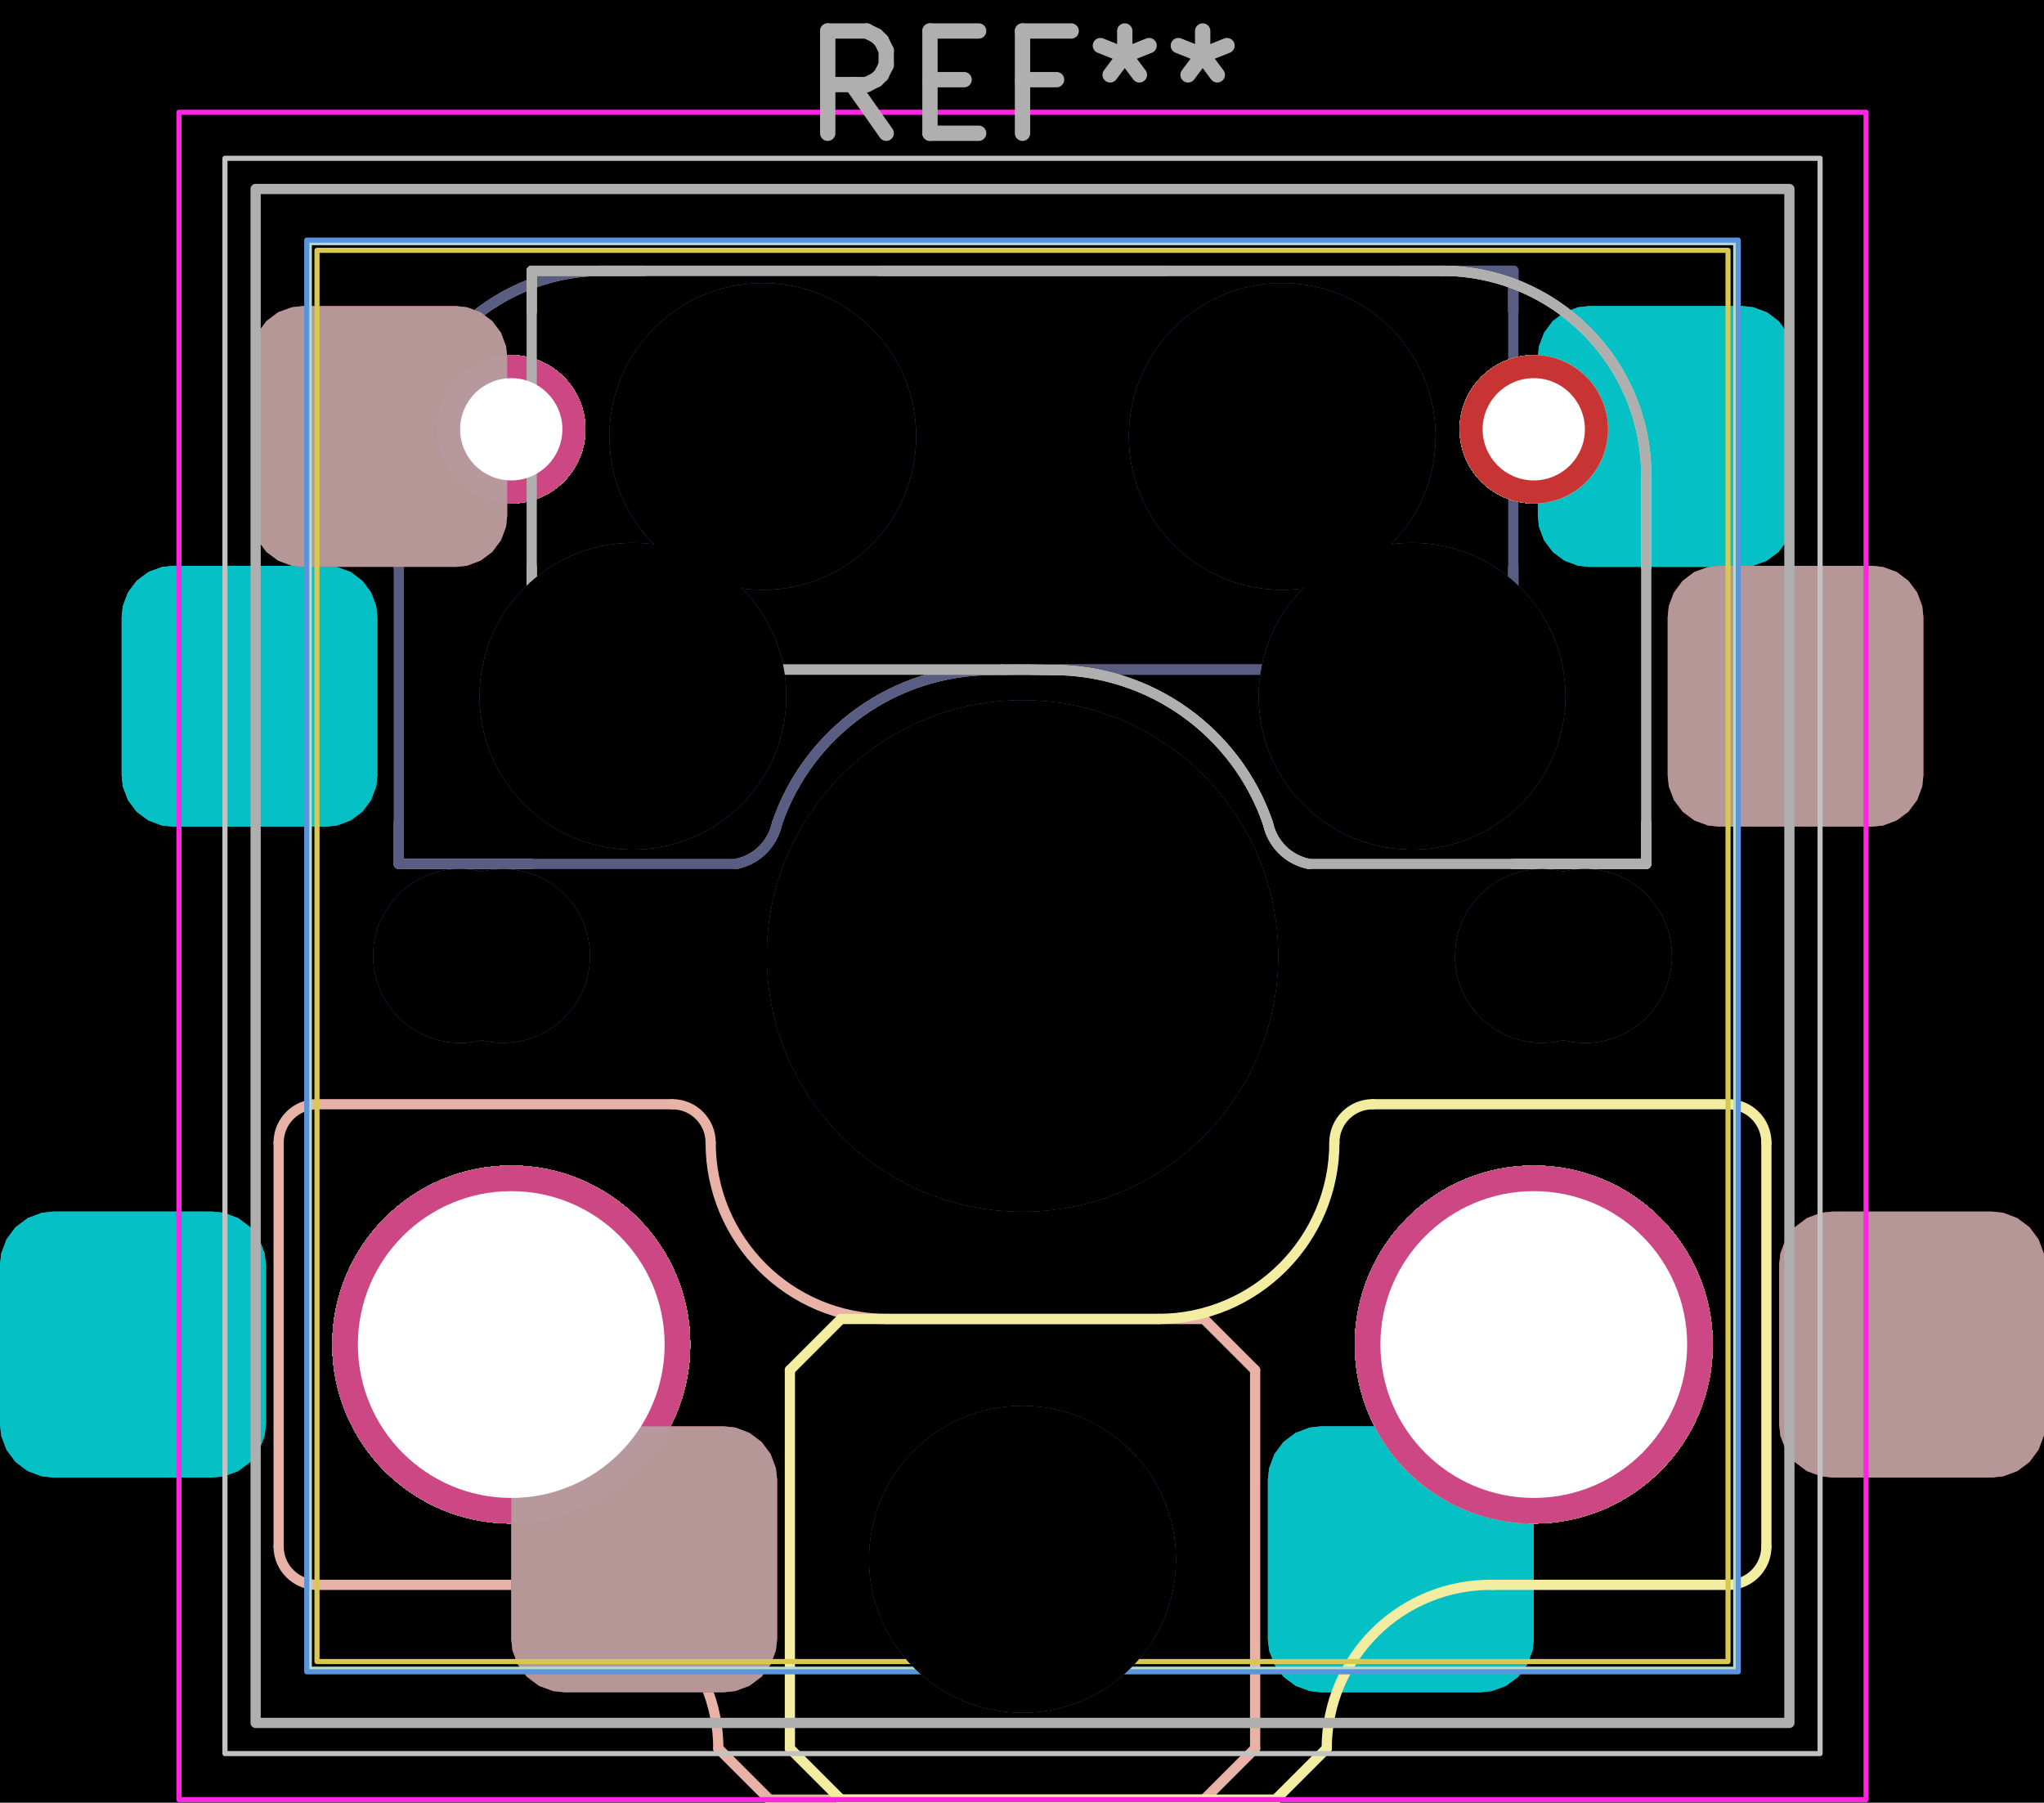
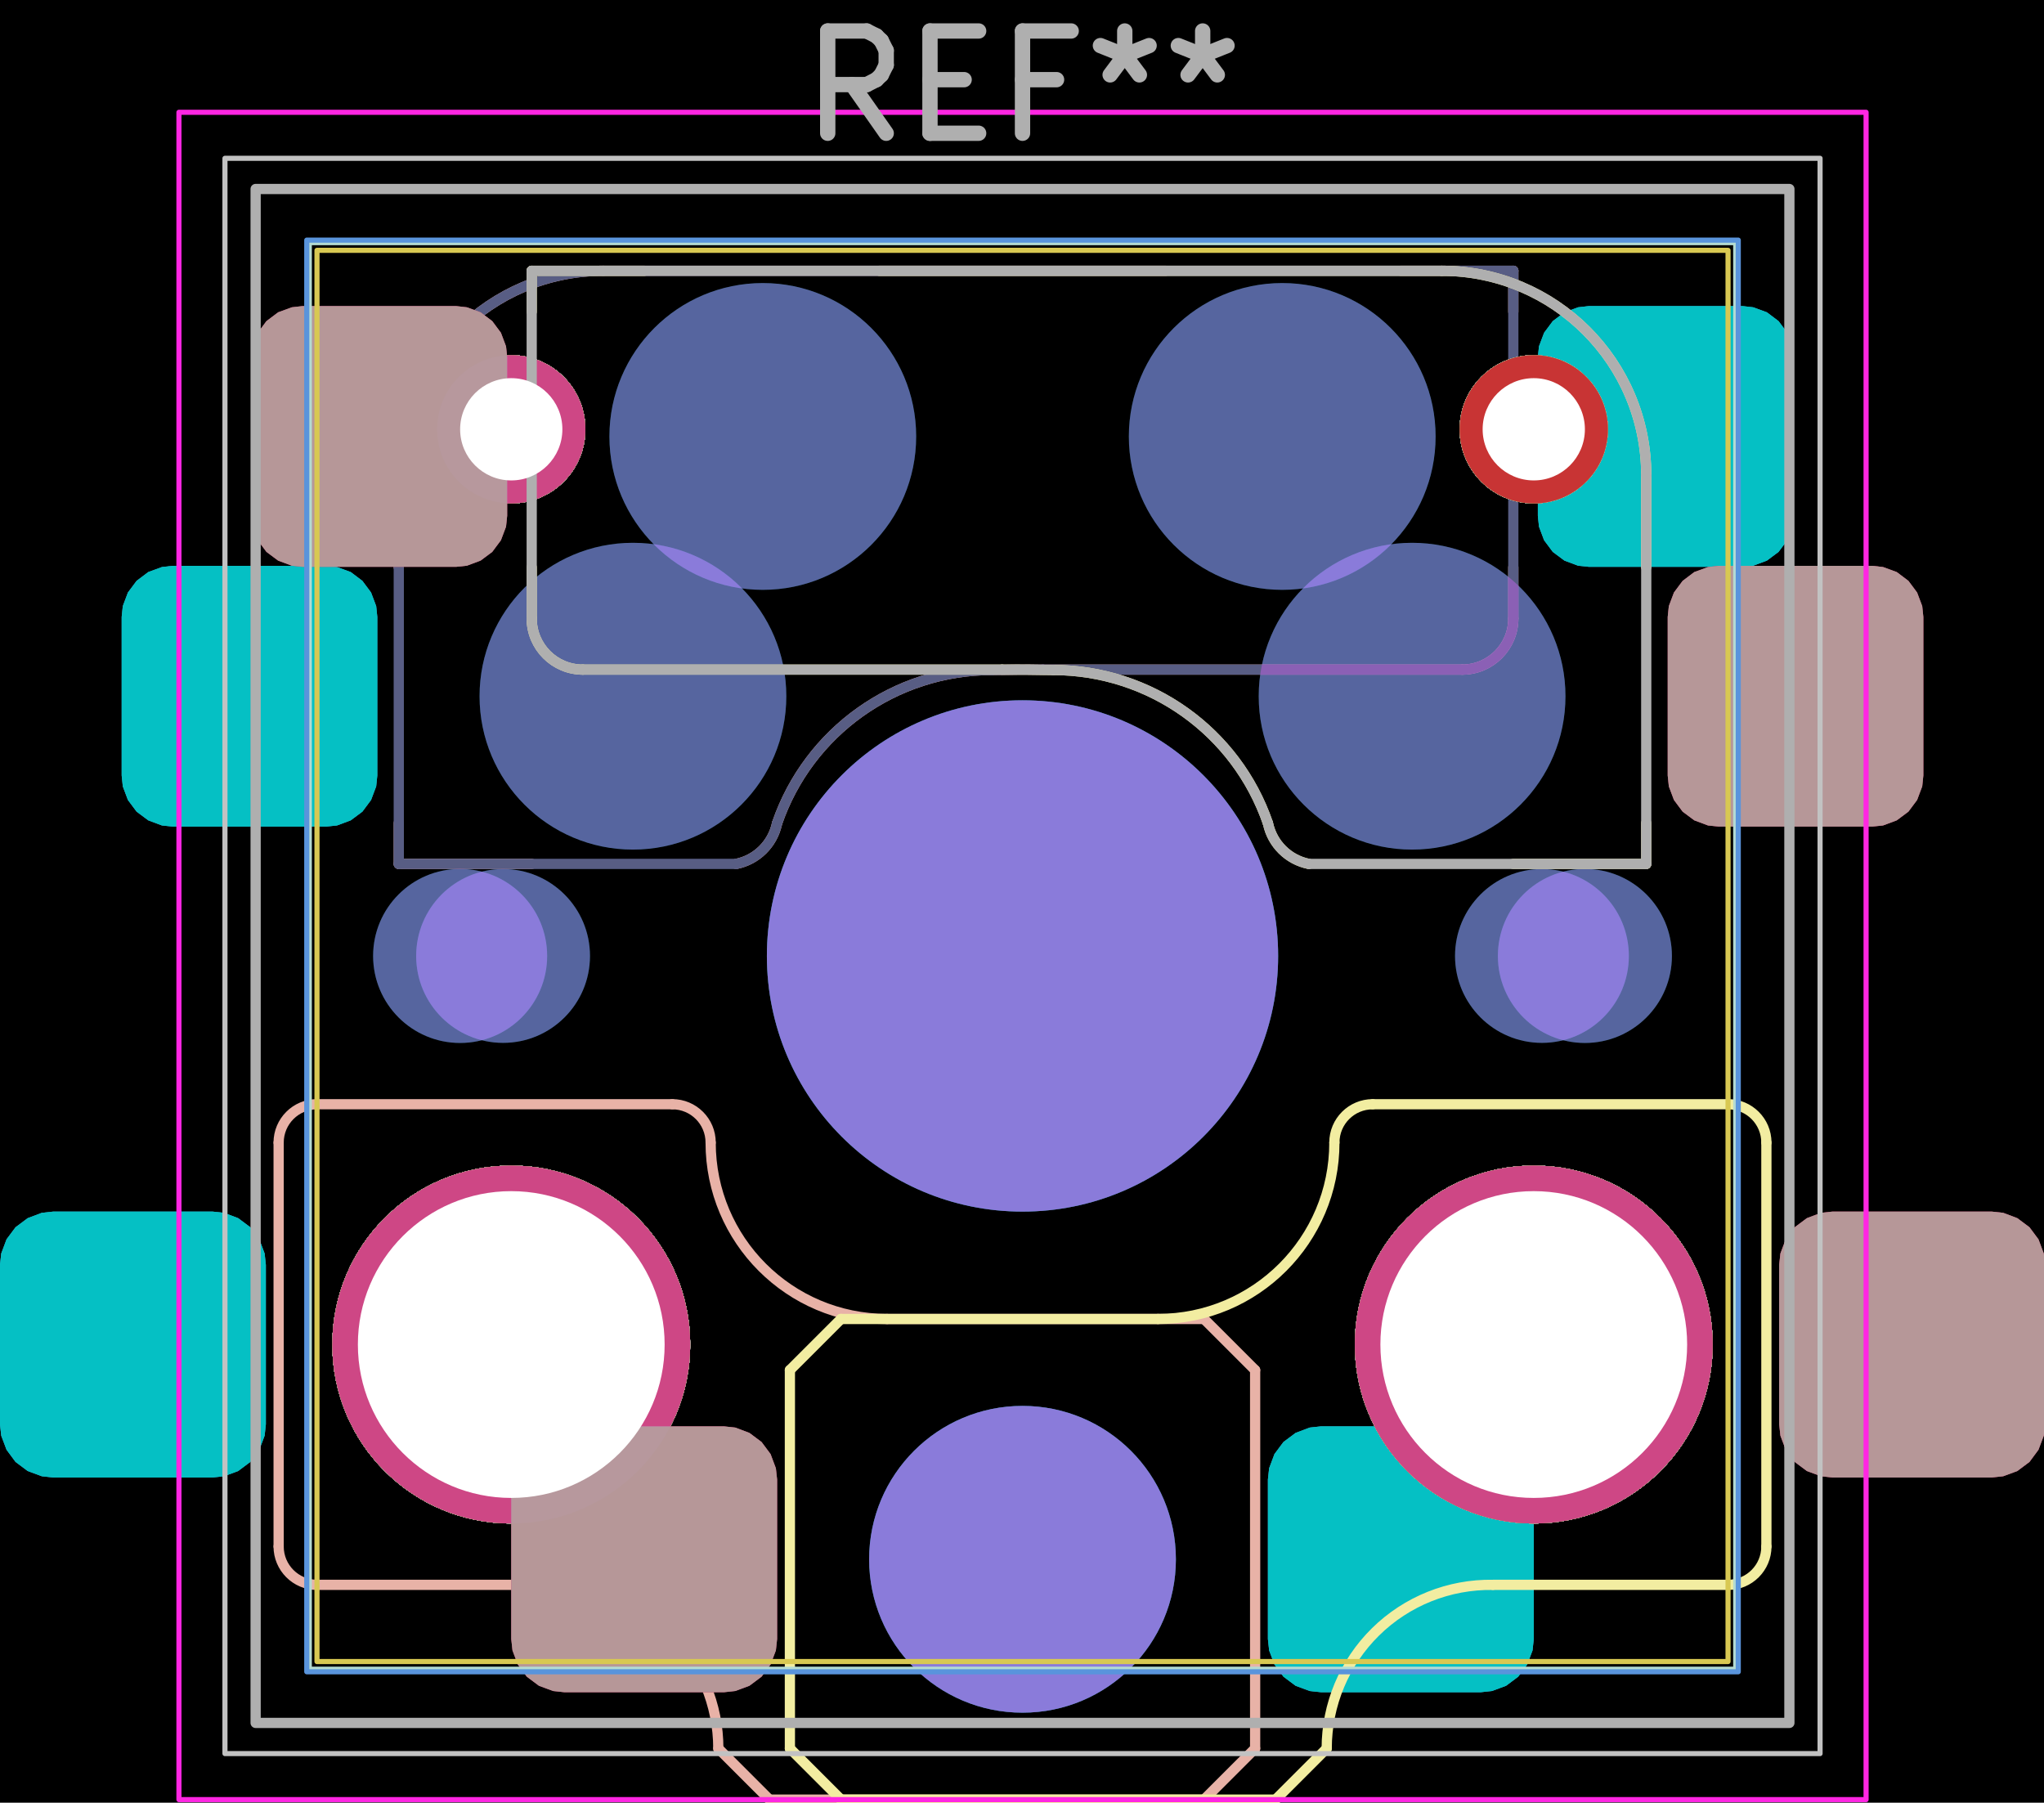
<svg xmlns="http://www.w3.org/2000/svg" version="1.1" width="100%" height="100%" viewBox="0 0 19.99 17.628" preserveAspectRatio="xMidYMid meet">
  <rect width="100%" height="100%" fill="black" />
  <g style="fill:#000000; fill-opacity:1;stroke:#000000; stroke-opacity:1; stroke-linecap:round; stroke-linejoin:round;" transform="translate(0 0) scale(1 1)">
    <path style="fill:#4D7FC4; fill-opacity:1; stroke:none;fill-rule:evenodd;" d="M 12.4,14.468 12.412,14.358 12.464,14.219 12.552,14.101 12.671,14.012 12.809,13.96 12.92,13.948 14.48,13.948 14.591,13.96 14.729,14.012 14.848,14.101 14.936,14.219 14.988,14.358 15,14.468 15,16.028 14.988,16.139 14.936,16.277 14.848,16.396 14.729,16.485 14.591,16.536 14.48,16.548 12.92,16.548 12.809,16.536 12.671,16.485 12.552,16.396 12.464,16.277 12.412,16.139 12.4,16.028 Z" />
  </g>
  <g style="fill:#4D7FC4; fill-opacity:1; stroke:none;">
    <circle cx="15" cy="4.198" r="0.725" />
    <circle cx="15" cy="13.148" r="1.75" />
    <path style="fill:#4D7FC4; fill-opacity:1; stroke:none;fill-rule:evenodd;" d="M 17.54,5.043 17.529,5.15 17.479,5.283 17.394,5.397 17.28,5.482 17.146,5.532 17.04,5.543 15.54,5.543 15.434,5.532 15.3,5.482 15.186,5.397 15.101,5.283 15.051,5.15 15.04,5.043 15.04,3.493 15.051,3.387 15.101,3.254 15.186,3.14 15.3,3.054 15.434,3.005 15.54,2.993 17.04,2.993 17.146,3.005 17.28,3.054 17.394,3.14 17.479,3.254 17.529,3.387 17.54,3.493 Z" />
    <path style="fill:#4D7FC4; fill-opacity:1; stroke:none;fill-rule:evenodd;" d="M 0,12.368 0.012,12.258 0.064,12.119 0.152,12.001 0.271,11.912 0.409,11.86 0.52,11.848 2.08,11.848 2.191,11.86 2.329,11.912 2.448,12.001 2.536,12.119 2.588,12.258 2.6,12.368 2.6,13.928 2.588,14.039 2.536,14.177 2.448,14.296 2.329,14.385 2.191,14.436 2.08,14.448 0.52,14.448 0.409,14.436 0.271,14.385 0.152,14.296 0.064,14.177 0.012,14.039 0,13.928 Z" />
    <path style="fill:#4D7FC4; fill-opacity:1; stroke:none;fill-rule:evenodd;" d="M 3.69,7.583 3.679,7.69 3.629,7.823 3.544,7.937 3.43,8.022 3.296,8.072 3.19,8.083 1.69,8.083 1.584,8.072 1.45,8.022 1.336,7.937 1.251,7.823 1.201,7.69 1.19,7.583 1.19,6.033 1.201,5.927 1.251,5.794 1.336,5.68 1.45,5.594 1.584,5.545 1.69,5.533 3.19,5.533 3.296,5.545 3.43,5.594 3.544,5.68 3.629,5.794 3.679,5.927 3.69,6.033 Z" />
    <circle cx="5" cy="4.198" r="0.725" />
    <circle cx="5" cy="13.148" r="1.75" />
  </g>
  <g style="fill:#02FFEE; fill-opacity:0.4; stroke:none;">
    <circle cx="4.5" cy="9.348" r="0.851" />
    <circle cx="4.92" cy="9.348" r="0.85" />
    <circle cx="6.19" cy="6.808" r="1.5" />
    <circle cx="7.46" cy="4.268" r="1.5" />
    <circle cx="10" cy="9.348" r="2.5" />
    <circle cx="10" cy="9.348" r="2.5" />
    <circle cx="10" cy="15.248" r="1.5" />
    <circle cx="10" cy="15.248" r="1.5" />
    <circle cx="12.54" cy="4.268" r="1.5" />
    <circle cx="13.81" cy="6.808" r="1.5" />
    <circle cx="15.08" cy="9.348" r="0.85" />
    <circle cx="15.5" cy="9.348" r="0.851" />
    <path style="fill:#02FFEE; fill-opacity:0.4; stroke:none;fill-rule:evenodd;" d="M 12.4,14.468 12.412,14.358 12.464,14.219 12.552,14.101 12.671,14.012 12.809,13.96 12.92,13.948 14.48,13.948 14.591,13.96 14.729,14.012 14.848,14.101 14.936,14.219 14.988,14.358 15,14.468 15,16.028 14.988,16.139 14.936,16.277 14.848,16.396 14.729,16.485 14.591,16.536 14.48,16.548 12.92,16.548 12.809,16.536 12.671,16.485 12.552,16.396 12.464,16.277 12.412,16.139 12.4,16.028 Z" />
    <circle cx="15" cy="4.198" r="0.725" />
    <circle cx="15" cy="13.148" r="1.75" />
    <path style="fill:#02FFEE; fill-opacity:0.4; stroke:none;fill-rule:evenodd;" d="M 17.54,5.043 17.529,5.15 17.479,5.283 17.394,5.397 17.28,5.482 17.146,5.532 17.04,5.543 15.54,5.543 15.434,5.532 15.3,5.482 15.186,5.397 15.101,5.283 15.051,5.15 15.04,5.043 15.04,3.493 15.051,3.387 15.101,3.254 15.186,3.14 15.3,3.054 15.434,3.005 15.54,2.993 17.04,2.993 17.146,3.005 17.28,3.054 17.394,3.14 17.479,3.254 17.529,3.387 17.54,3.493 Z" />
    <path style="fill:#02FFEE; fill-opacity:0.4; stroke:none;fill-rule:evenodd;" d="M 0,12.368 0.012,12.258 0.064,12.119 0.152,12.001 0.271,11.912 0.409,11.86 0.52,11.848 2.08,11.848 2.191,11.86 2.329,11.912 2.448,12.001 2.536,12.119 2.588,12.258 2.6,12.368 2.6,13.928 2.588,14.039 2.536,14.177 2.448,14.296 2.329,14.385 2.191,14.436 2.08,14.448 0.52,14.448 0.409,14.436 0.271,14.385 0.152,14.296 0.064,14.177 0.012,14.039 0,13.928 Z" />
    <path style="fill:#02FFEE; fill-opacity:0.4; stroke:none;fill-rule:evenodd;" d="M 3.69,7.583 3.679,7.69 3.629,7.823 3.544,7.937 3.43,8.022 3.296,8.072 3.19,8.083 1.69,8.083 1.584,8.072 1.45,8.022 1.336,7.937 1.251,7.823 1.201,7.69 1.19,7.583 1.19,6.033 1.201,5.927 1.251,5.794 1.336,5.68 1.45,5.594 1.584,5.545 1.69,5.533 3.19,5.533 3.296,5.545 3.43,5.594 3.544,5.68 3.629,5.794 3.679,5.927 3.69,6.033 Z" />
    <circle cx="5" cy="13.148" r="1.75" />
    <path style="fill:#00C2C2; fill-opacity:0.9; stroke:none;fill-rule:evenodd;" d="M 12.4,14.468 12.412,14.358 12.464,14.219 12.552,14.101 12.671,14.012 12.809,13.96 12.92,13.948 14.48,13.948 14.591,13.96 14.729,14.012 14.848,14.101 14.936,14.219 14.988,14.358 15,14.468 15,16.028 14.988,16.139 14.936,16.277 14.848,16.396 14.729,16.485 14.591,16.536 14.48,16.548 12.92,16.548 12.809,16.536 12.671,16.485 12.552,16.396 12.464,16.277 12.412,16.139 12.4,16.028 Z" />
    <path style="fill:#00C2C2; fill-opacity:0.9; stroke:none;fill-rule:evenodd;" d="M 17.54,5.043 17.529,5.15 17.479,5.283 17.394,5.397 17.28,5.482 17.146,5.532 17.04,5.543 15.54,5.543 15.434,5.532 15.3,5.482 15.186,5.397 15.101,5.283 15.051,5.15 15.04,5.043 15.04,3.493 15.051,3.387 15.101,3.254 15.186,3.14 15.3,3.054 15.434,3.005 15.54,2.993 17.04,2.993 17.146,3.005 17.28,3.054 17.394,3.14 17.479,3.254 17.529,3.387 17.54,3.493 Z" />
    <path style="fill:#00C2C2; fill-opacity:0.9; stroke:none;fill-rule:evenodd;" d="M 0,12.368 0.012,12.258 0.064,12.119 0.152,12.001 0.271,11.912 0.409,11.86 0.52,11.848 2.08,11.848 2.191,11.86 2.329,11.912 2.448,12.001 2.536,12.119 2.588,12.258 2.6,12.368 2.6,13.928 2.588,14.039 2.536,14.177 2.448,14.296 2.329,14.385 2.191,14.436 2.08,14.448 0.52,14.448 0.409,14.436 0.271,14.385 0.152,14.296 0.064,14.177 0.012,14.039 0,13.928 Z" />
    <path style="fill:#00C2C2; fill-opacity:0.9; stroke:none;fill-rule:evenodd;" d="M 3.69,7.583 3.679,7.69 3.629,7.823 3.544,7.937 3.43,8.022 3.296,8.072 3.19,8.083 1.69,8.083 1.584,8.072 1.45,8.022 1.336,7.937 1.251,7.823 1.201,7.69 1.19,7.583 1.19,6.033 1.201,5.927 1.251,5.794 1.336,5.68 1.45,5.594 1.584,5.545 1.69,5.533 3.19,5.533 3.296,5.545 3.43,5.594 3.544,5.68 3.629,5.794 3.679,5.927 3.69,6.033 Z" />
  </g>
  <g style="fill:none;  stroke:#E8B2A7; stroke-width:0.1; stroke-opacity:1;  stroke-linecap:round; stroke-linejoin:round;">
    <path d="M2.725 15.123 L2.725 11.173 " />
    <path d="M3.1 10.798 L6.575 10.798 " />
    <path d="M3.1 15.498 L5.4 15.498 " />
    <path d="M3.9 5.548 L3.9 4.648 " />
    <path d="M3.9 8.448 L3.9 8.048 " />
    <path d="M3.9 8.448 L5.2 8.448 " />
    <path d="M5.9 2.648 L11.4 2.648 " />
    <path d="M7.525 17.598 L7.025 17.098 " />
    <path d="M8.675 12.898 L11.775 12.898 " />
    <path d="M11.775 17.598 L7.525 17.598 " />
    <path d="M12.275 13.398 L11.775 12.898 " />
    <path d="M12.275 13.398 L12.275 17.098 " />
    <path d="M12.275 17.098 L11.775 17.598 " />
    <path d="M13.7 2.648 L14.8 2.648 " />
    <path d="M14.3 6.548 L10.2 6.548 " />
    <path d="M14.8 2.648 L14.8 3.048 " />
    <path d="M14.8 5.548 L14.8 6.048 " />
    <path d="M3.1 10.798 A0.375 0.375 0.0 0 0 2.725 11.173" />
    <path d="M2.725 15.123 A0.375 0.375 0.0 0 0 3.1 15.498" />
    <path d="M5.9 2.648 A2 2 0.0 0 0 3.9 4.648" />
    <path d="M7.025 17.098 A1.6 1.6 0.0 0 0 5.4 15.498" />
    <path d="M6.95 11.173 A0.375 0.375 0.0 0 0 6.575 10.798" />
    <path d="M7.2 8.448 A0.51 0.51 0.0 0 0 7.599 8.053" />
    <path d="M9.7 6.552 A2.221 2.221 0.0 0 0 7.6 8.05" />
    <path d="M6.95 11.173 A1.725 1.725 0.0 0 0 8.675 12.898" />
    <path d="M10.2 6.548 A21.513 21.513 0.0 0 0 9.7 6.552" />
    <path d="M14.3 6.548 A0.5 0.5 0.0 0 0 14.8 6.048" />
  </g>
  <g style="fill:none;  stroke:#585D84; stroke-width:0.1; stroke-opacity:1;  stroke-linecap:round; stroke-linejoin:round;">
    <path d="M3.9 8.448 L3.9 4.648 " />
    <path d="M3.9 8.448 L7.2 8.448 " />
    <path d="M5.9 2.648 L14.8 2.648 " />
    <path d="M14.3 6.548 L10.2 6.548 " />
    <path d="M14.8 2.648 L14.8 6.048 " />
    <path d="M5.9 2.648 A2 2 0.0 0 0 3.9 4.648" />
    <path d="M7.2 8.448 A0.51 0.51 0.0 0 0 7.599 8.053" />
    <path d="M9.7 6.552 A2.221 2.221 0.0 0 0 7.6 8.05" />
    <path d="M10.2 6.548 A21.513 21.513 0.0 0 0 9.7 6.552" />
    <path d="M14.3 6.548 A0.5 0.5 0.0 0 0 14.8 6.048" />
  </g>
  <g style="fill:#F2EDA1; fill-opacity:1; stroke:none;">
    <circle cx="15" cy="4.198" r="0.725" />
    <circle cx="15" cy="13.148" r="1.75" />
    <circle cx="5" cy="4.198" r="0.725" />
    <circle cx="5" cy="13.148" r="1.75" />
  </g>
  <g style="fill:#E8B2A7; fill-opacity:1; stroke:none;">
    <circle cx="15" cy="4.198" r="0.725" />
    <circle cx="15" cy="13.148" r="1.75" />
    <circle cx="5" cy="4.198" r="0.725" />
    <circle cx="5" cy="13.148" r="1.75" />
  </g>
  <g style="fill:#28CCD9; fill-opacity:1; stroke:none;">
    <circle cx="15" cy="4.198" r="0.725" />
    <circle cx="15" cy="13.148" r="1.75" />
    <circle cx="5" cy="4.198" r="0.725" />
    <circle cx="5" cy="13.148" r="1.75" />
  </g>
  <g style="fill:#A7A5C6; fill-opacity:1; stroke:none;">
    <circle cx="15" cy="4.198" r="0.725" />
    <circle cx="15" cy="13.148" r="1.75" />
    <circle cx="5" cy="4.198" r="0.725" />
    <circle cx="5" cy="13.148" r="1.75" />
  </g>
  <g style="fill:#F76F8E; fill-opacity:1; stroke:none;">
    <circle cx="15" cy="4.198" r="0.725" />
    <circle cx="15" cy="13.148" r="1.75" />
    <circle cx="5" cy="4.198" r="0.725" />
    <circle cx="5" cy="13.148" r="1.75" />
  </g>
  <g style="fill:#5BC3EB; fill-opacity:1; stroke:none;">
    <circle cx="15" cy="4.198" r="0.725" />
    <circle cx="15" cy="13.148" r="1.75" />
    <circle cx="5" cy="4.198" r="0.725" />
    <circle cx="5" cy="13.148" r="1.75" />
  </g>
  <g style="fill:#ED7C33; fill-opacity:1; stroke:none;">
    <circle cx="15" cy="4.198" r="0.725" />
    <circle cx="15" cy="13.148" r="1.75" />
    <circle cx="5" cy="4.198" r="0.725" />
    <circle cx="5" cy="13.148" r="1.75" />
  </g>
  <g style="fill:#F2EDA1; fill-opacity:1; stroke:none;">
    <circle cx="15" cy="4.198" r="0.725" />
    <circle cx="15" cy="13.148" r="1.75" />
    <circle cx="5" cy="4.198" r="0.725" />
    <circle cx="5" cy="13.148" r="1.75" />
  </g>
  <g style="fill:#E8B2A7; fill-opacity:1; stroke:none;">
    <circle cx="15" cy="4.198" r="0.725" />
    <circle cx="15" cy="13.148" r="1.75" />
    <circle cx="5" cy="4.198" r="0.725" />
    <circle cx="5" cy="13.148" r="1.75" />
  </g>
  <g style="fill:#28CCD9; fill-opacity:1; stroke:none;">
    <circle cx="15" cy="4.198" r="0.725" />
    <circle cx="15" cy="13.148" r="1.75" />
    <circle cx="5" cy="4.198" r="0.725" />
    <circle cx="5" cy="13.148" r="1.75" />
  </g>
  <g style="fill:#A7A5C6; fill-opacity:1; stroke:none;">
    <circle cx="15" cy="4.198" r="0.725" />
    <circle cx="15" cy="13.148" r="1.75" />
    <circle cx="5" cy="4.198" r="0.725" />
    <circle cx="5" cy="13.148" r="1.75" />
  </g>
  <g style="fill:#F76F8E; fill-opacity:1; stroke:none;">
    <circle cx="15" cy="4.198" r="0.725" />
    <circle cx="15" cy="13.148" r="1.75" />
    <circle cx="5" cy="4.198" r="0.725" />
    <circle cx="5" cy="13.148" r="1.75" />
  </g>
  <g style="fill:#5BC3EB; fill-opacity:1; stroke:none;">
    <circle cx="15" cy="4.198" r="0.725" />
    <circle cx="15" cy="13.148" r="1.75" />
    <circle cx="5" cy="4.198" r="0.725" />
    <circle cx="5" cy="13.148" r="1.75" />
  </g>
  <g style="fill:#ED7C33; fill-opacity:1; stroke:none;">
    <circle cx="15" cy="4.198" r="0.725" />
    <circle cx="15" cy="13.148" r="1.75" />
    <circle cx="5" cy="4.198" r="0.725" />
    <circle cx="5" cy="13.148" r="1.75" />
  </g>
  <g style="fill:#F2EDA1; fill-opacity:1; stroke:none;">
    <circle cx="15" cy="4.198" r="0.725" />
    <circle cx="15" cy="13.148" r="1.75" />
    <circle cx="5" cy="4.198" r="0.725" />
    <circle cx="5" cy="13.148" r="1.75" />
  </g>
  <g style="fill:#E8B2A7; fill-opacity:1; stroke:none;">
    <circle cx="15" cy="4.198" r="0.725" />
    <circle cx="15" cy="13.148" r="1.75" />
    <circle cx="5" cy="4.198" r="0.725" />
    <circle cx="5" cy="13.148" r="1.75" />
  </g>
  <g style="fill:#28CCD9; fill-opacity:1; stroke:none;">
    <circle cx="15" cy="4.198" r="0.725" />
    <circle cx="15" cy="13.148" r="1.75" />
    <circle cx="5" cy="4.198" r="0.725" />
    <circle cx="5" cy="13.148" r="1.75" />
  </g>
  <g style="fill:#A7A5C6; fill-opacity:1; stroke:none;">
    <circle cx="15" cy="4.198" r="0.725" />
    <circle cx="15" cy="13.148" r="1.75" />
    <circle cx="5" cy="4.198" r="0.725" />
    <circle cx="5" cy="13.148" r="1.75" />
  </g>
  <g style="fill:#F76F8E; fill-opacity:1; stroke:none;">
    <circle cx="15" cy="4.198" r="0.725" />
    <circle cx="15" cy="13.148" r="1.75" />
    <circle cx="5" cy="4.198" r="0.725" />
    <circle cx="5" cy="13.148" r="1.75" />
  </g>
  <g style="fill:#5BC3EB; fill-opacity:1; stroke:none;">
    <circle cx="15" cy="4.198" r="0.725" />
    <circle cx="15" cy="13.148" r="1.75" />
    <circle cx="5" cy="4.198" r="0.725" />
    <circle cx="5" cy="13.148" r="1.75" />
  </g>
  <g style="fill:#ED7C33; fill-opacity:1; stroke:none;">
    <circle cx="15" cy="4.198" r="0.725" />
    <circle cx="15" cy="13.148" r="1.75" />
    <circle cx="5" cy="4.198" r="0.725" />
    <circle cx="5" cy="13.148" r="1.75" />
  </g>
  <g style="fill:#8DCB81; fill-opacity:1; stroke:none;">
    <circle cx="15" cy="4.198" r="0.725" />
    <circle cx="15" cy="13.148" r="1.75" />
    <circle cx="5" cy="4.198" r="0.725" />
    <circle cx="5" cy="13.148" r="1.75" />
  </g>
  <g style="fill:#F2EDA1; fill-opacity:1; stroke:none;">
    <circle cx="15" cy="4.198" r="0.725" />
    <circle cx="15" cy="13.148" r="1.75" />
    <circle cx="5" cy="4.198" r="0.725" />
    <circle cx="5" cy="13.148" r="1.75" />
  </g>
  <g style="fill:#E8B2A7; fill-opacity:1; stroke:none;">
    <circle cx="15" cy="4.198" r="0.725" />
    <circle cx="15" cy="13.148" r="1.75" />
    <circle cx="5" cy="4.198" r="0.725" />
    <circle cx="5" cy="13.148" r="1.75" />
  </g>
  <g style="fill:#28CCD9; fill-opacity:1; stroke:none;">
    <circle cx="15" cy="4.198" r="0.725" />
    <circle cx="15" cy="13.148" r="1.75" />
    <circle cx="5" cy="4.198" r="0.725" />
    <circle cx="5" cy="13.148" r="1.75" />
  </g>
  <g style="fill:#A7A5C6; fill-opacity:1; stroke:none;">
    <circle cx="15" cy="4.198" r="0.725" />
    <circle cx="15" cy="13.148" r="1.75" />
    <circle cx="5" cy="4.198" r="0.725" />
    <circle cx="5" cy="13.148" r="1.75" />
  </g>
  <g style="fill:#DB628B; fill-opacity:1; stroke:none;">
    <circle cx="15" cy="4.198" r="0.725" />
    <circle cx="15" cy="13.148" r="1.75" />
    <circle cx="5" cy="4.198" r="0.725" />
    <circle cx="5" cy="13.148" r="1.75" />
  </g>
  <g style="fill:#4FCBCB; fill-opacity:1; stroke:none;">
    <circle cx="15" cy="4.198" r="0.725" />
    <circle cx="15" cy="13.148" r="1.75" />
    <circle cx="5" cy="4.198" r="0.725" />
    <circle cx="5" cy="13.148" r="1.75" />
  </g>
  <g style="fill:#CE7D2C; fill-opacity:1; stroke:none;">
    <circle cx="15" cy="4.198" r="0.725" />
    <circle cx="15" cy="13.148" r="1.75" />
    <circle cx="5" cy="4.198" r="0.725" />
    <circle cx="5" cy="13.148" r="1.75" />
  </g>
  <g style="fill:#7FC87F; fill-opacity:1; stroke:none;">
    <circle cx="15" cy="4.198" r="0.725" />
    <circle cx="15" cy="13.148" r="1.75" />
    <circle cx="5" cy="4.198" r="0.725" />
    <circle cx="5" cy="13.148" r="1.75" />
  </g>
  <g style="fill:#C83434; fill-opacity:1; stroke:none;">
    <circle cx="15" cy="4.198" r="0.725" />
    <circle cx="15" cy="13.148" r="1.75" />
    <path style="fill:#C83434; fill-opacity:1; stroke:none;fill-rule:evenodd;" d="M 18.81,7.583 18.799,7.69 18.749,7.823 18.664,7.937 18.55,8.022 18.416,8.072 18.31,8.083 16.81,8.083 16.704,8.072 16.57,8.022 16.456,7.937 16.371,7.823 16.321,7.69 16.31,7.583 16.31,6.033 16.321,5.927 16.371,5.794 16.456,5.68 16.57,5.594 16.704,5.545 16.81,5.533 18.31,5.533 18.416,5.545 18.55,5.594 18.664,5.68 18.749,5.794 18.799,5.927 18.81,6.033 Z" />
    <path style="fill:#C83434; fill-opacity:1; stroke:none;fill-rule:evenodd;" d="M 17.4,12.368 17.412,12.258 17.464,12.119 17.552,12.001 17.671,11.912 17.809,11.86 17.92,11.848 19.48,11.848 19.591,11.86 19.729,11.912 19.848,12.001 19.936,12.119 19.988,12.258 20,12.368 20,13.928 19.988,14.039 19.936,14.177 19.848,14.296 19.729,14.385 19.591,14.436 19.48,14.448 17.92,14.448 17.809,14.436 17.671,14.385 17.552,14.296 17.464,14.177 17.412,14.039 17.4,13.928 Z" />
    <path style="fill:#C83434; fill-opacity:1; stroke:none;fill-rule:evenodd;" d="M 4.96,5.043 4.949,5.15 4.899,5.283 4.814,5.397 4.7,5.482 4.566,5.532 4.46,5.543 2.96,5.543 2.854,5.532 2.72,5.482 2.606,5.397 2.521,5.283 2.471,5.15 2.46,5.043 2.46,3.493 2.471,3.387 2.521,3.254 2.606,3.14 2.72,3.054 2.854,3.005 2.96,2.993 4.46,2.993 4.566,3.005 4.7,3.054 4.814,3.14 4.899,3.254 4.949,3.387 4.96,3.493 Z" />
    <circle cx="5" cy="4.198" r="0.725" />
    <circle cx="5" cy="13.148" r="1.75" />
    <path style="fill:#C83434; fill-opacity:1; stroke:none;fill-rule:evenodd;" d="M 5,14.468 5.012,14.358 5.064,14.219 5.152,14.101 5.271,14.012 5.409,13.96 5.52,13.948 7.08,13.948 7.191,13.96 7.329,14.012 7.448,14.101 7.536,14.219 7.588,14.358 7.6,14.468 7.6,16.028 7.588,16.139 7.536,16.277 7.448,16.396 7.329,16.485 7.191,16.536 7.08,16.548 5.52,16.548 5.409,16.536 5.271,16.485 5.152,16.396 5.064,16.277 5.012,16.139 5,16.028 Z" />
  </g>
  <g style="fill:#D864FF; fill-opacity:0.4; stroke:none;">
    <circle cx="4.5" cy="9.348" r="0.851" />
    <circle cx="4.92" cy="9.348" r="0.85" />
    <circle cx="6.19" cy="6.808" r="1.5" />
    <circle cx="7.46" cy="4.268" r="1.5" />
    <circle cx="10" cy="9.348" r="2.5" />
    <circle cx="10" cy="9.348" r="2.5" />
    <circle cx="10" cy="15.248" r="1.5" />
    <circle cx="10" cy="15.248" r="1.5" />
    <circle cx="12.54" cy="4.268" r="1.5" />
    <circle cx="13.81" cy="6.808" r="1.5" />
    <circle cx="15.08" cy="9.348" r="0.85" />
    <circle cx="15.5" cy="9.348" r="0.851" />
    <circle cx="15" cy="13.148" r="1.75" />
    <path style="fill:#D864FF; fill-opacity:0.4; stroke:none;fill-rule:evenodd;" d="M 18.81,7.583 18.799,7.69 18.749,7.823 18.664,7.937 18.55,8.022 18.416,8.072 18.31,8.083 16.81,8.083 16.704,8.072 16.57,8.022 16.456,7.937 16.371,7.823 16.321,7.69 16.31,7.583 16.31,6.033 16.321,5.927 16.371,5.794 16.456,5.68 16.57,5.594 16.704,5.545 16.81,5.533 18.31,5.533 18.416,5.545 18.55,5.594 18.664,5.68 18.749,5.794 18.799,5.927 18.81,6.033 Z" />
    <path style="fill:#D864FF; fill-opacity:0.4; stroke:none;fill-rule:evenodd;" d="M 17.4,12.368 17.412,12.258 17.464,12.119 17.552,12.001 17.671,11.912 17.809,11.86 17.92,11.848 19.48,11.848 19.591,11.86 19.729,11.912 19.848,12.001 19.936,12.119 19.988,12.258 20,12.368 20,13.928 19.988,14.039 19.936,14.177 19.848,14.296 19.729,14.385 19.591,14.436 19.48,14.448 17.92,14.448 17.809,14.436 17.671,14.385 17.552,14.296 17.464,14.177 17.412,14.039 17.4,13.928 Z" />
    <path style="fill:#D864FF; fill-opacity:0.4; stroke:none;fill-rule:evenodd;" d="M 4.96,5.043 4.949,5.15 4.899,5.283 4.814,5.397 4.7,5.482 4.566,5.532 4.46,5.543 2.96,5.543 2.854,5.532 2.72,5.482 2.606,5.397 2.521,5.283 2.471,5.15 2.46,5.043 2.46,3.493 2.471,3.387 2.521,3.254 2.606,3.14 2.72,3.054 2.854,3.005 2.96,2.993 4.46,2.993 4.566,3.005 4.7,3.054 4.814,3.14 4.899,3.254 4.949,3.387 4.96,3.493 Z" />
    <circle cx="5" cy="4.198" r="0.725" />
    <circle cx="5" cy="13.148" r="1.75" />
    <path style="fill:#D864FF; fill-opacity:0.4; stroke:none;fill-rule:evenodd;" d="M 5,14.468 5.012,14.358 5.064,14.219 5.152,14.101 5.271,14.012 5.409,13.96 5.52,13.948 7.08,13.948 7.191,13.96 7.329,14.012 7.448,14.101 7.536,14.219 7.588,14.358 7.6,14.468 7.6,16.028 7.588,16.139 7.536,16.277 7.448,16.396 7.329,16.485 7.191,16.536 7.08,16.548 5.52,16.548 5.409,16.536 5.271,16.485 5.152,16.396 5.064,16.277 5.012,16.139 5,16.028 Z" />
    <path style="fill:#B4A09A; fill-opacity:0.9; stroke:none;fill-rule:evenodd;" d="M 18.81,7.583 18.799,7.69 18.749,7.823 18.664,7.937 18.55,8.022 18.416,8.072 18.31,8.083 16.81,8.083 16.704,8.072 16.57,8.022 16.456,7.937 16.371,7.823 16.321,7.69 16.31,7.583 16.31,6.033 16.321,5.927 16.371,5.794 16.456,5.68 16.57,5.594 16.704,5.545 16.81,5.533 18.31,5.533 18.416,5.545 18.55,5.594 18.664,5.68 18.749,5.794 18.799,5.927 18.81,6.033 Z" />
    <path style="fill:#B4A09A; fill-opacity:0.9; stroke:none;fill-rule:evenodd;" d="M 17.4,12.368 17.412,12.258 17.464,12.119 17.552,12.001 17.671,11.912 17.809,11.86 17.92,11.848 19.48,11.848 19.591,11.86 19.729,11.912 19.848,12.001 19.936,12.119 19.988,12.258 20,12.368 20,13.928 19.988,14.039 19.936,14.177 19.848,14.296 19.729,14.385 19.591,14.436 19.48,14.448 17.92,14.448 17.809,14.436 17.671,14.385 17.552,14.296 17.464,14.177 17.412,14.039 17.4,13.928 Z" />
    <path style="fill:#B4A09A; fill-opacity:0.9; stroke:none;fill-rule:evenodd;" d="M 4.96,5.043 4.949,5.15 4.899,5.283 4.814,5.397 4.7,5.482 4.566,5.532 4.46,5.543 2.96,5.543 2.854,5.532 2.72,5.482 2.606,5.397 2.521,5.283 2.471,5.15 2.46,5.043 2.46,3.493 2.471,3.387 2.521,3.254 2.606,3.14 2.72,3.054 2.854,3.005 2.96,2.993 4.46,2.993 4.566,3.005 4.7,3.054 4.814,3.14 4.899,3.254 4.949,3.387 4.96,3.493 Z" />
    <path style="fill:#B4A09A; fill-opacity:0.9; stroke:none;fill-rule:evenodd;" d="M 5,14.468 5.012,14.358 5.064,14.219 5.152,14.101 5.271,14.012 5.409,13.96 5.52,13.948 7.08,13.948 7.191,13.96 7.329,14.012 7.448,14.101 7.536,14.219 7.588,14.358 7.6,14.468 7.6,16.028 7.588,16.139 7.536,16.277 7.448,16.396 7.329,16.485 7.191,16.536 7.08,16.548 5.52,16.548 5.409,16.536 5.271,16.485 5.152,16.396 5.064,16.277 5.012,16.139 5,16.028 Z" />
  </g>
  <g style="fill:none;  stroke:#F2EDA1; stroke-width:0.1; stroke-opacity:1;  stroke-linecap:round; stroke-linejoin:round;">
    <path d="M5.2 2.648 L5.2 3.048 " />
    <path d="M5.2 5.548 L5.2 6.048 " />
    <path d="M5.7 6.548 L9.8 6.548 " />
    <path d="M6.3 2.648 L5.2 2.648 " />
    <path d="M7.725 13.398 L7.725 17.098 " />
    <path d="M7.725 13.398 L8.225 12.898 " />
    <path d="M7.725 17.098 L8.225 17.598 " />
    <path d="M8.225 17.598 L12.475 17.598 " />
    <path d="M11.325 12.898 L8.225 12.898 " />
    <path d="M12.475 17.598 L12.975 17.098 " />
    <path d="M14.1 2.648 L8.6 2.648 " />
    <path d="M16.1 5.548 L16.1 4.648 " />
    <path d="M16.1 8.448 L14.8 8.448 " />
    <path d="M16.1 8.448 L16.1 8.048 " />
    <path d="M16.9 10.798 L13.425 10.798 " />
    <path d="M16.9 15.498 L14.6 15.498 " />
    <path d="M17.275 15.123 L17.275 11.173 " />
    <path d="M5.2 6.048 A0.5 0.5 0.0 0 0 5.7 6.548" />
    <path d="M10.3 6.552 A21.513 21.513 0.0 0 0 9.8 6.548" />
    <path d="M12.4 8.05 A2.221 2.221 0.0 0 0 10.3 6.552" />
    <path d="M12.401 8.053 A0.51 0.51 0.0 0 0 12.8 8.448" />
    <path d="M14.6 15.498 A1.6 1.6 0.0 0 0 12.975 17.098" />
    <path d="M11.325 12.898 A1.725 1.725 0.0 0 0 13.05 11.173" />
    <path d="M13.425 10.798 A0.375 0.375 0.0 0 0 13.05 11.173" />
    <path d="M16.1 4.648 A2 2 0.0 0 0 14.1 2.648" />
    <path d="M17.275 11.173 A0.375 0.375 0.0 0 0 16.9 10.798" />
    <path d="M16.9 15.498 A0.375 0.375 0.0 0 0 17.275 15.123" />
    <path style="fill:none;  stroke:#FF26E2; stroke-width:0.05; stroke-opacity:1;  stroke-linecap:round; stroke-linejoin:round;fill:none" d="M 1.75,1.098 18.25,1.098 18.25,17.598 1.75,17.598 Z" />
  </g>
  <g style="fill:none;  stroke:#AFAFAF; stroke-width:0.15; stroke-opacity:1;  stroke-linecap:round; stroke-linejoin:round;">
    <text x="10" y="1.348" textLength="4.536" font-size="1.333" lengthAdjust="spacingAndGlyphs" text-anchor="middle" opacity="0" stroke-opacity="0">REF**</text>
    <g class="stroked-text">
      <path d="M8.667 1.303 L8.333 0.827 " />
      <path d="M8.095 1.303 L8.095 0.303 " />
      <path d="M8.095 0.303 L8.476 0.303 " />
      <path d="M8.476 0.303 L8.571 0.351 " />
      <path d="M8.571 0.351 L8.619 0.398 " />
      <path d="M8.619 0.398 L8.667 0.494 " />
      <path d="M8.667 0.494 L8.667 0.636 " />
      <path d="M8.667 0.636 L8.619 0.732 " />
      <path d="M8.619 0.732 L8.571 0.779 " />
      <path d="M8.571 0.779 L8.476 0.827 " />
      <path d="M8.476 0.827 L8.095 0.827 " />
      <path d="M9.095 0.779 L9.429 0.779 " />
      <path d="M9.571 1.303 L9.095 1.303 " />
      <path d="M9.095 1.303 L9.095 0.303 " />
      <path d="M9.095 0.303 L9.571 0.303 " />
      <path d="M10.333 0.779 L10 0.779 " />
      <path d="M10 1.303 L10 0.303 " />
      <path d="M10 0.303 L10.476 0.303 " />
      <path d="M11 0.303 L11 0.541 " />
      <path d="M10.762 0.446 L11 0.541 " />
      <path d="M11 0.541 L11.238 0.446 " />
      <path d="M10.857 0.732 L11 0.541 " />
      <path d="M11 0.541 L11.143 0.732 " />
      <path d="M11.762 0.303 L11.762 0.541 " />
      <path d="M11.524 0.446 L11.762 0.541 " />
      <path d="M11.762 0.541 L12 0.446 " />
      <path d="M11.619 0.732 L11.762 0.541 " />
      <path d="M11.762 0.541 L11.905 0.732 " />
    </g>
  </g>
  <g style="fill:none;  stroke:#AFAFAF; stroke-width:0.1; stroke-opacity:1;  stroke-linecap:round; stroke-linejoin:round;">
    <path d="M5.2 2.648 L5.2 6.048 " />
    <path d="M5.7 6.548 L9.8 6.548 " />
    <path d="M14.1 2.648 L5.2 2.648 " />
    <path d="M16.1 8.448 L12.8 8.448 " />
    <path d="M16.1 8.448 L16.1 4.648 " />
    <path style="fill:none;  stroke:#AFAFAF; stroke-width:0.1; stroke-opacity:1;  stroke-linecap:round; stroke-linejoin:round;fill:none" d="M 2.5,1.848 17.5,1.848 17.5,16.848 2.5,16.848 Z" />
    <path d="M5.2 6.048 A0.5 0.5 0.0 0 0 5.7 6.548" />
    <path d="M10.3 6.552 A21.513 21.513 0.0 0 0 9.8 6.548" />
    <path d="M12.4 8.05 A2.221 2.221 0.0 0 0 10.3 6.552" />
    <path d="M12.401 8.053 A0.51 0.51 0.0 0 0 12.8 8.448" />
    <path d="M16.1 4.648 A2 2 0.0 0 0 14.1 2.648" />
    <path style="fill:none;  stroke:#D8C852; stroke-width:0.05; stroke-opacity:1;  stroke-linecap:round; stroke-linejoin:round;fill:none" d="M 3.1,2.448 16.9,2.448 16.9,16.248 3.1,16.248 Z" />
    <path style="fill:none;  stroke:#B4DBD2; stroke-width:0.05; stroke-opacity:1;  stroke-linecap:round; stroke-linejoin:round;fill:none" d="M 3.025,2.373 16.975,2.373 16.975,16.323 3.025,16.323 Z" />
    <path style="fill:none;  stroke:#5994DC; stroke-width:0.05; stroke-opacity:1;  stroke-linecap:round; stroke-linejoin:round;fill:none" d="M 3,2.348 17,2.348 17,16.348 3,16.348 Z" />
    <path style="fill:none;  stroke:#C2C2C2; stroke-width:0.05; stroke-opacity:1;  stroke-linecap:round; stroke-linejoin:round;fill:none" d="M 2.2,1.548 17.8,1.548 17.8,17.148 2.2,17.148 Z" />
  </g>
-   <g style="fill:#000000; fill-opacity:1; stroke:none;">
-     <circle cx="4.5" cy="9.348" r="0.851" />
-     <circle cx="4.92" cy="9.348" r="0.85" />
-     <circle cx="6.19" cy="6.808" r="1.5" />
-     <circle cx="7.46" cy="4.268" r="1.5" />
-     <circle cx="10" cy="9.348" r="2.5" />
-     <circle cx="10" cy="9.348" r="2.5" />
-     <circle cx="10" cy="15.248" r="1.5" />
-     <circle cx="10" cy="15.248" r="1.5" />
-     <circle cx="12.54" cy="4.268" r="1.5" />
-     <circle cx="13.81" cy="6.808" r="1.5" />
-     <circle cx="15.08" cy="9.348" r="0.85" />
-     <circle cx="15.5" cy="9.348" r="0.851" />
-   </g>
  <g style="fill:#FFFFFF; fill-opacity:1; stroke:none;">
    <circle cx="15" cy="4.198" r="0.5" />
  </g>
  <g style="fill:#FFFFFF; fill-opacity:1; stroke:none;">
    <circle cx="15" cy="13.148" r="1.5" />
  </g>
  <g style="fill:#FFFFFF; fill-opacity:1; stroke:none;">
    <circle cx="5" cy="4.198" r="0.5" />
  </g>
  <g style="fill:#FFFFFF; fill-opacity:1; stroke:none;">
    <circle cx="5" cy="13.148" r="1.5" />
  </g>
</svg>
